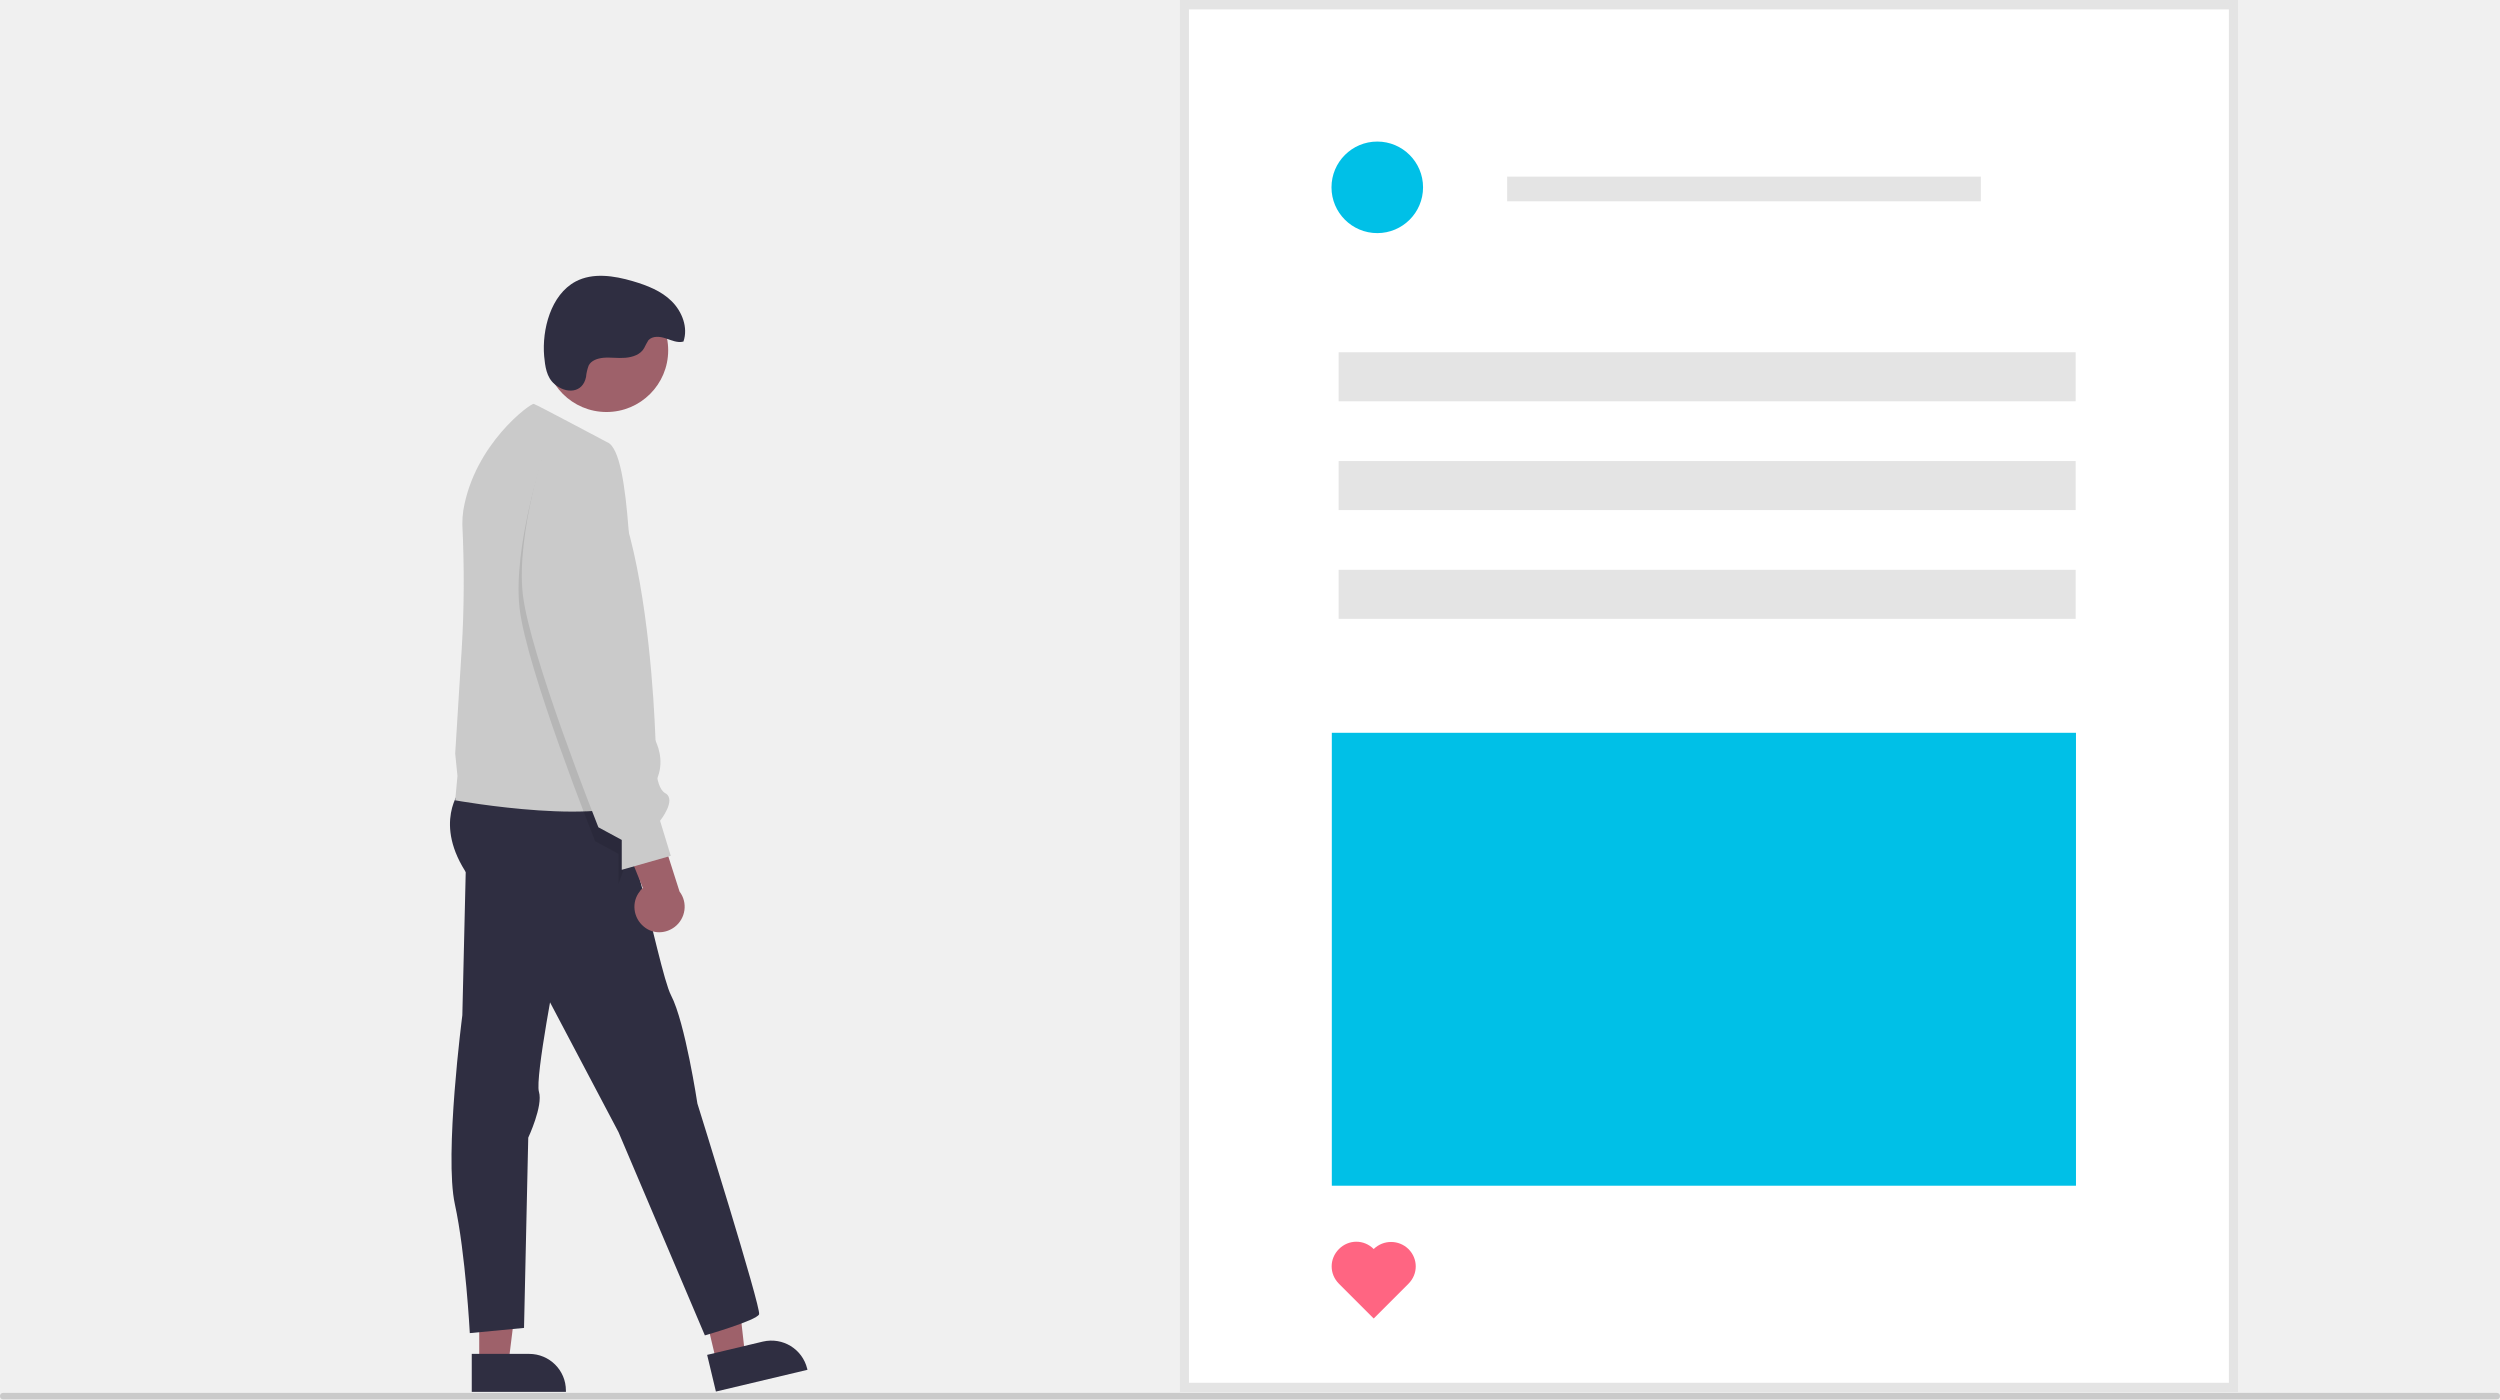
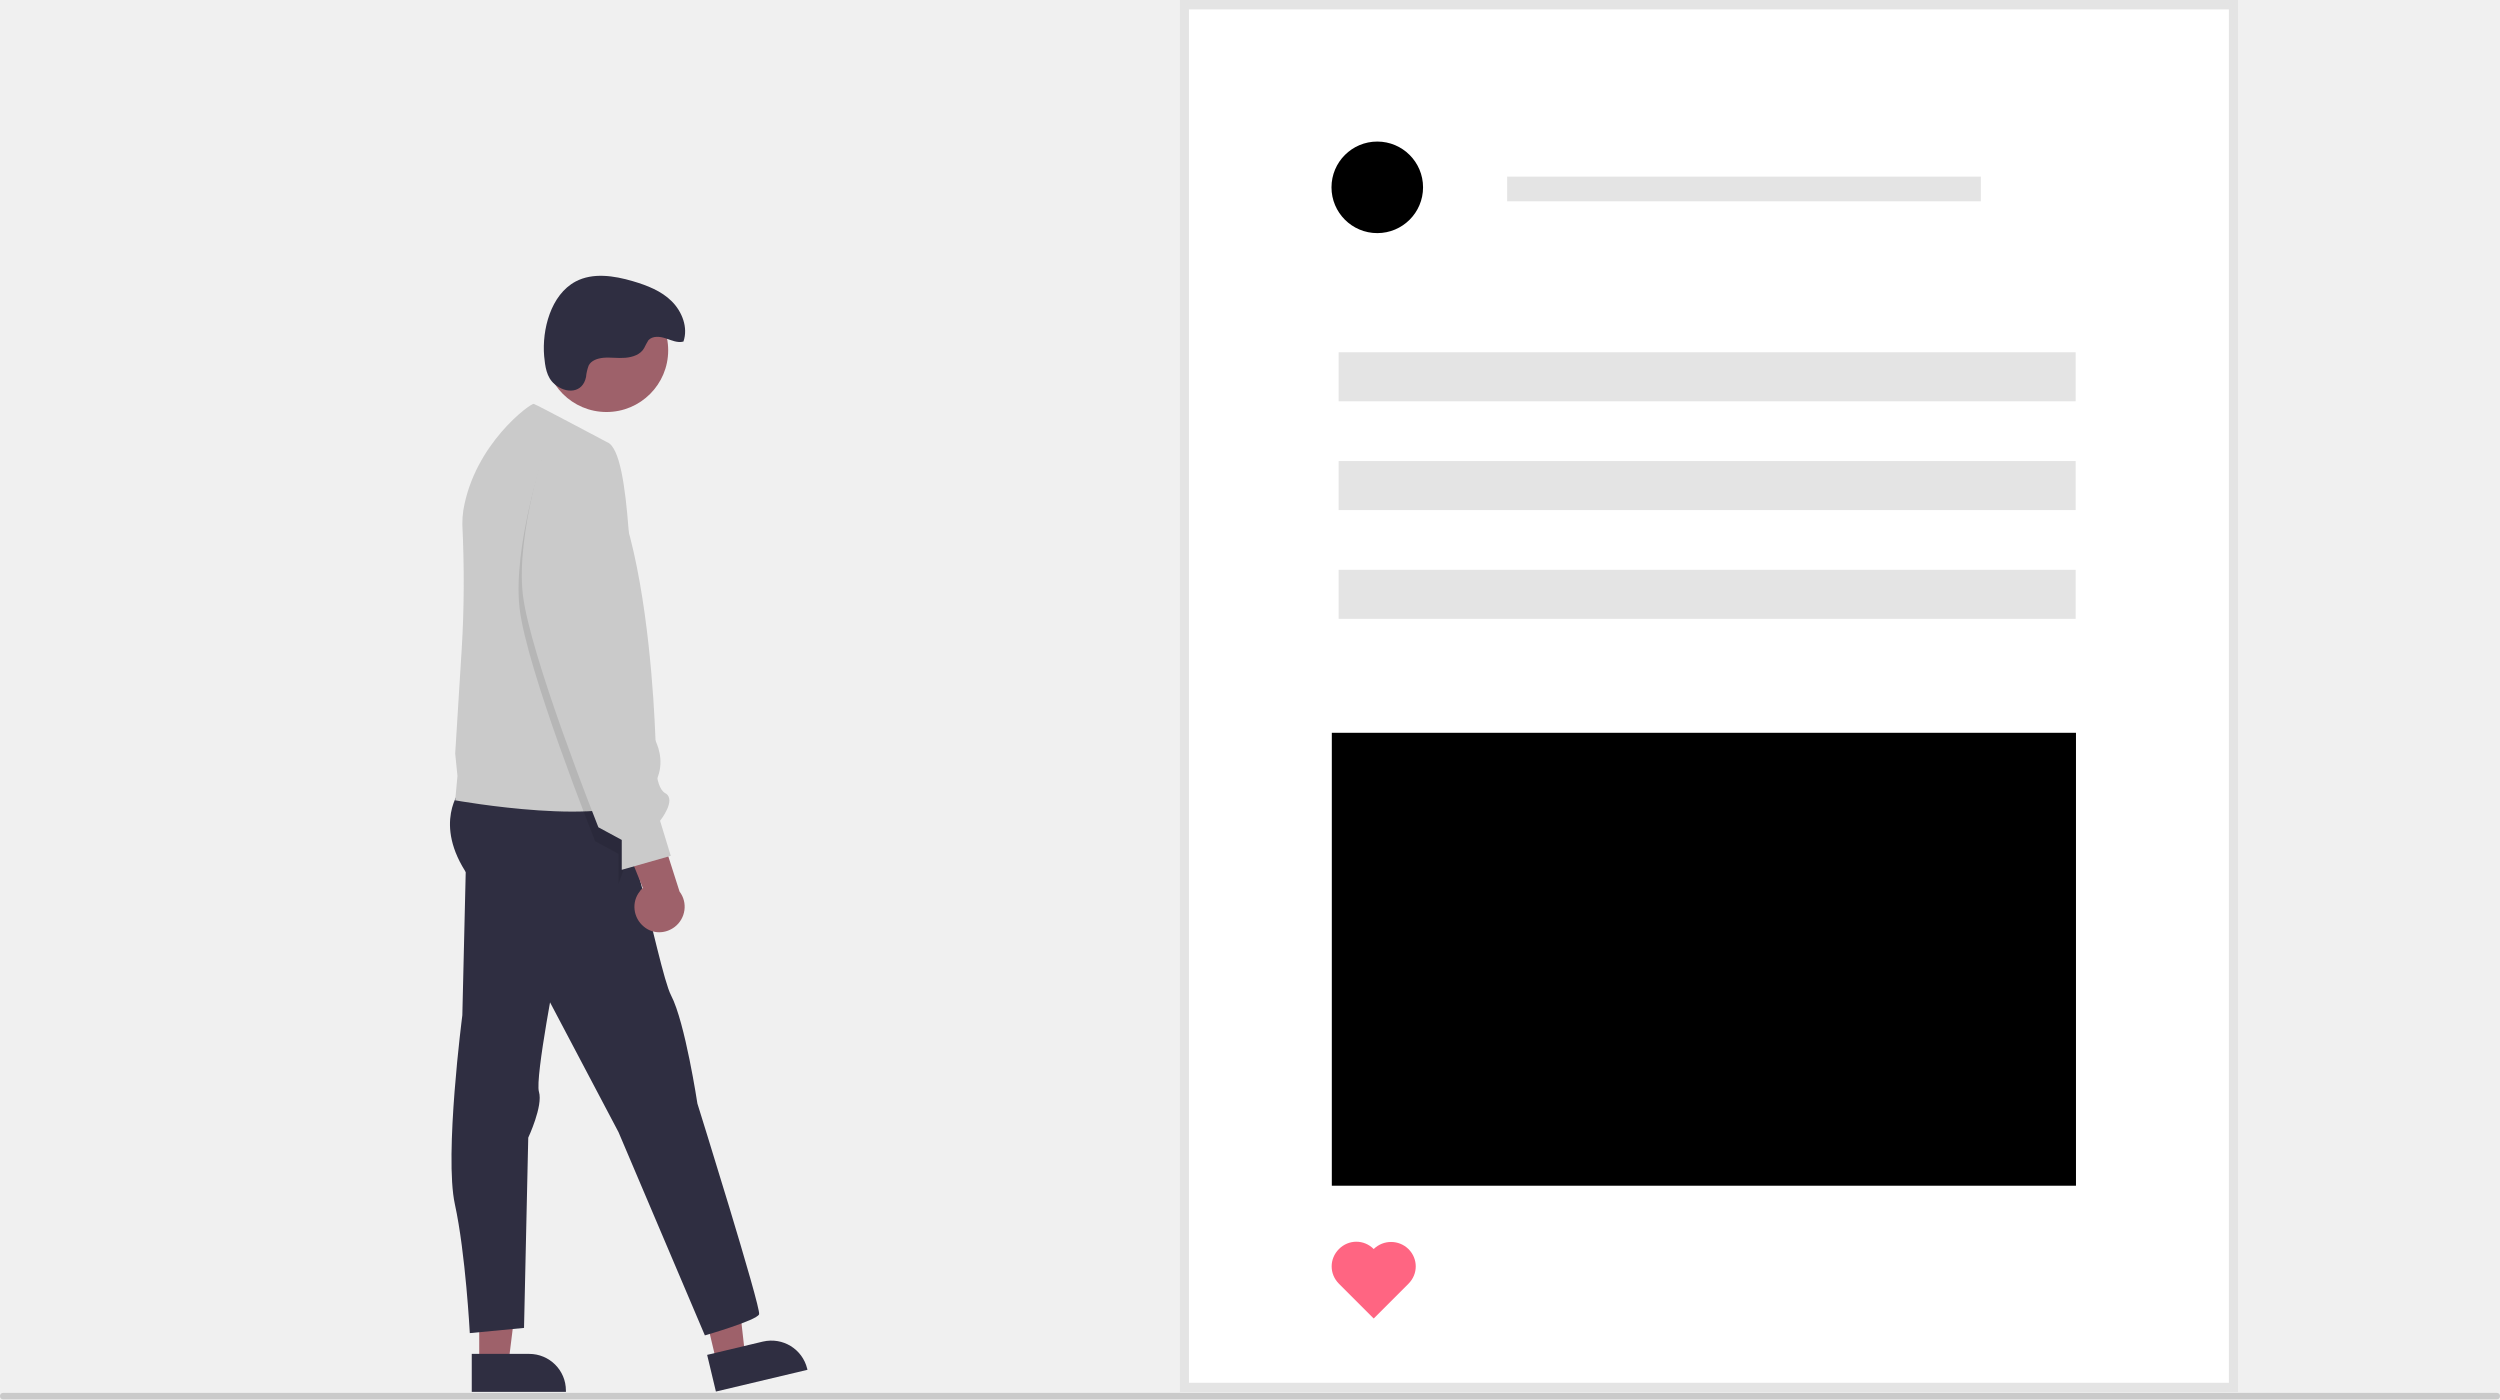
<svg xmlns="http://www.w3.org/2000/svg" version="1.1" id="e7e3dec0-027d-49b8-bdc7-ccab56ef871f" x="0px" y="0px" viewBox="0 0 770 431" style="enable-background:new 0 0 770 431;" xml:space="preserve">
  <style type="text/css">
	.st0{fill:#9E616A;}
	.st1{fill:#2F2E41;}
	.st2{fill:#CACACA;}
	.st3{opacity:0.1;enable-background:new    ;}
	.st4{fill:#FFFFFF;}
	.st5{fill:#E4E4E4;}
- 	.st6{fill:#00C0E7;}
	.st7{fill:#FF6582;}
</style>
  <g>
    <polygon class="st0" points="147.6,385.3 160.9,385.3 156.6,419.9 147.6,419.9  " />
    <path class="st1" d="M145.3,417l17.7,0h0c6.2,0,11.3,5,11.3,11.3v0.4l-29,0L145.3,417z" />
    <polygon class="st0" points="212.7,385.9 225.6,382.9 229.5,417.5 220.7,419.6  " />
    <path class="st1" d="M217.8,417.3l17.2-4.1l0,0c6.1-1.4,12.1,2.3,13.6,8.3l0.1,0.4l-28.2,6.7L217.8,417.3z" />
    <circle class="st0" cx="186.8" cy="107.9" r="19" />
    <path class="st1" d="M181.6,235.2c10.2,0.7,20.8,63.2,25.1,71.4s8.1,33.3,8.1,33.3s19.7,63,19,64.9s-16.7,6.5-16.7,6.5l-26.6-62.6   l-24.9-47.2c0,0-10.3-15.7-21.4-31.8s-2.3-26.5-2.3-26.5S171.5,234.6,181.6,235.2z" />
    <path class="st1" d="M171.6,297c0,0-6.9,35-5.6,39.3s-3.3,14.1-3.3,14.1l-1.3,58.6l-16.7,1.6c0,0-1.3-24.6-4.6-39.7   s2.3-58.2,2.3-58.2l1.2-50.8L171.6,297z" />
    <path class="st2" d="M199.1,223.7l-2.9-14.1c0,0,2.6-14.7,0-19s-1.3-51.4-9.2-54.4c0,0-6.2-3.3-12.1-6.4   c-5.1-2.7-10.1-5.3-10.5-5.4c-0.9-0.3-18.3,12.3-21.7,32.8c-0.2,1.4-0.3,2.8-0.3,4.2c0.6,12.9,0.6,25.8-0.2,38.6l-2,32.1l0.7,6.9   l-0.7,7.5c0,0,48.9,8.8,58.8-1.6C208.9,234.5,199.1,223.7,199.1,223.7z" />
    <path class="st3" d="M181.7,229.4l13.9,29.1l-5.1,13.7v-9.2l-7.2-3.9c0,0-21.3-53.4-23.3-72s7.2-46.2,7.2-46.2   C199.1,128.9,181.7,229.4,181.7,229.4z" />
    <path class="st1" d="M170.8,118.3c-2.5-2.1-2.9-5.5-3.2-8.6c-0.7-8.1,2-18.9,9.7-23c5.3-2.8,11.8-1.8,17.6-0.1   c4.4,1.3,8.8,3,12,6.2s5.1,8.1,3.6,12.4c-1.8,0.5-3.7-0.4-5.5-1s-4-0.8-5.3,0.6c-0.5,0.8-0.9,1.6-1.3,2.4c-1.1,2-3.5,2.8-5.8,3   s-4.5-0.2-6.8,0c-1.8,0.2-3.7,0.8-4.5,2.4c-0.4,1.1-0.7,2.3-0.8,3.5C179.5,121.1,174.4,121.4,170.8,118.3z" />
    <path class="st0" d="M207.8,285.5c3.4-2.6,4.1-7.5,1.5-10.9l-7.6-23.8l-14-2.8l10.3,25.5c-0.3,0.3-0.7,0.6-0.9,1   c-2.7,3.3-2.1,8.2,1.2,10.9C201,287.7,204.9,287.7,207.8,285.5z" />
    <path class="st2" d="M202,231.5c0,0-0.7,10.8,2.9,12.8s-1.6,8.5-1.6,8.5l3.3,10.8l-15.1,4.3v-9.2l-7.2-3.9c0,0-21.3-53.4-23.3-72   s7.2-46.2,7.2-46.2C200.1,124.4,202,231.5,202,231.5z" />
  </g>
  <g>
    <path class="st4" d="M689.5,428.8H363.3V0h326.1V428.8z" />
    <path class="st5" d="M689.5,428.8H363.3V0h326.1V428.8z M366.2,425.9h320.3V2.9H366.2V425.9z" />
    <rect x="412.3" y="108.5" class="st5" width="227" height="15.1" />
    <rect x="464.2" y="54.4" class="st5" width="145.9" height="7.6" />
    <rect x="412.3" y="142" class="st5" width="227" height="15.1" />
    <rect x="412.3" y="175.5" class="st5" width="227" height="15.1" />
    <circle class="st6" cx="424.2" cy="57.7" r="14.1" />
    <rect x="410.2" y="225.7" class="st6" width="229.2" height="139.5" />
    <path class="st7" d="M423.1,384.7c-3-3-7.7-3-10.7,0c-3,3-3,7.7,0,10.7l0,0l10.7,10.7l10.7-10.7c3-3,3-7.7,0-10.7   C430.8,381.8,426.1,381.8,423.1,384.7z" />
  </g>
  <path class="st2" d="M0,430c0-0.6,0.4-1,1-1h768c0.6,0,1,0.4,1,1s-0.4,1-1,1H1C0.4,431,0,430.6,0,430z" />
</svg>
